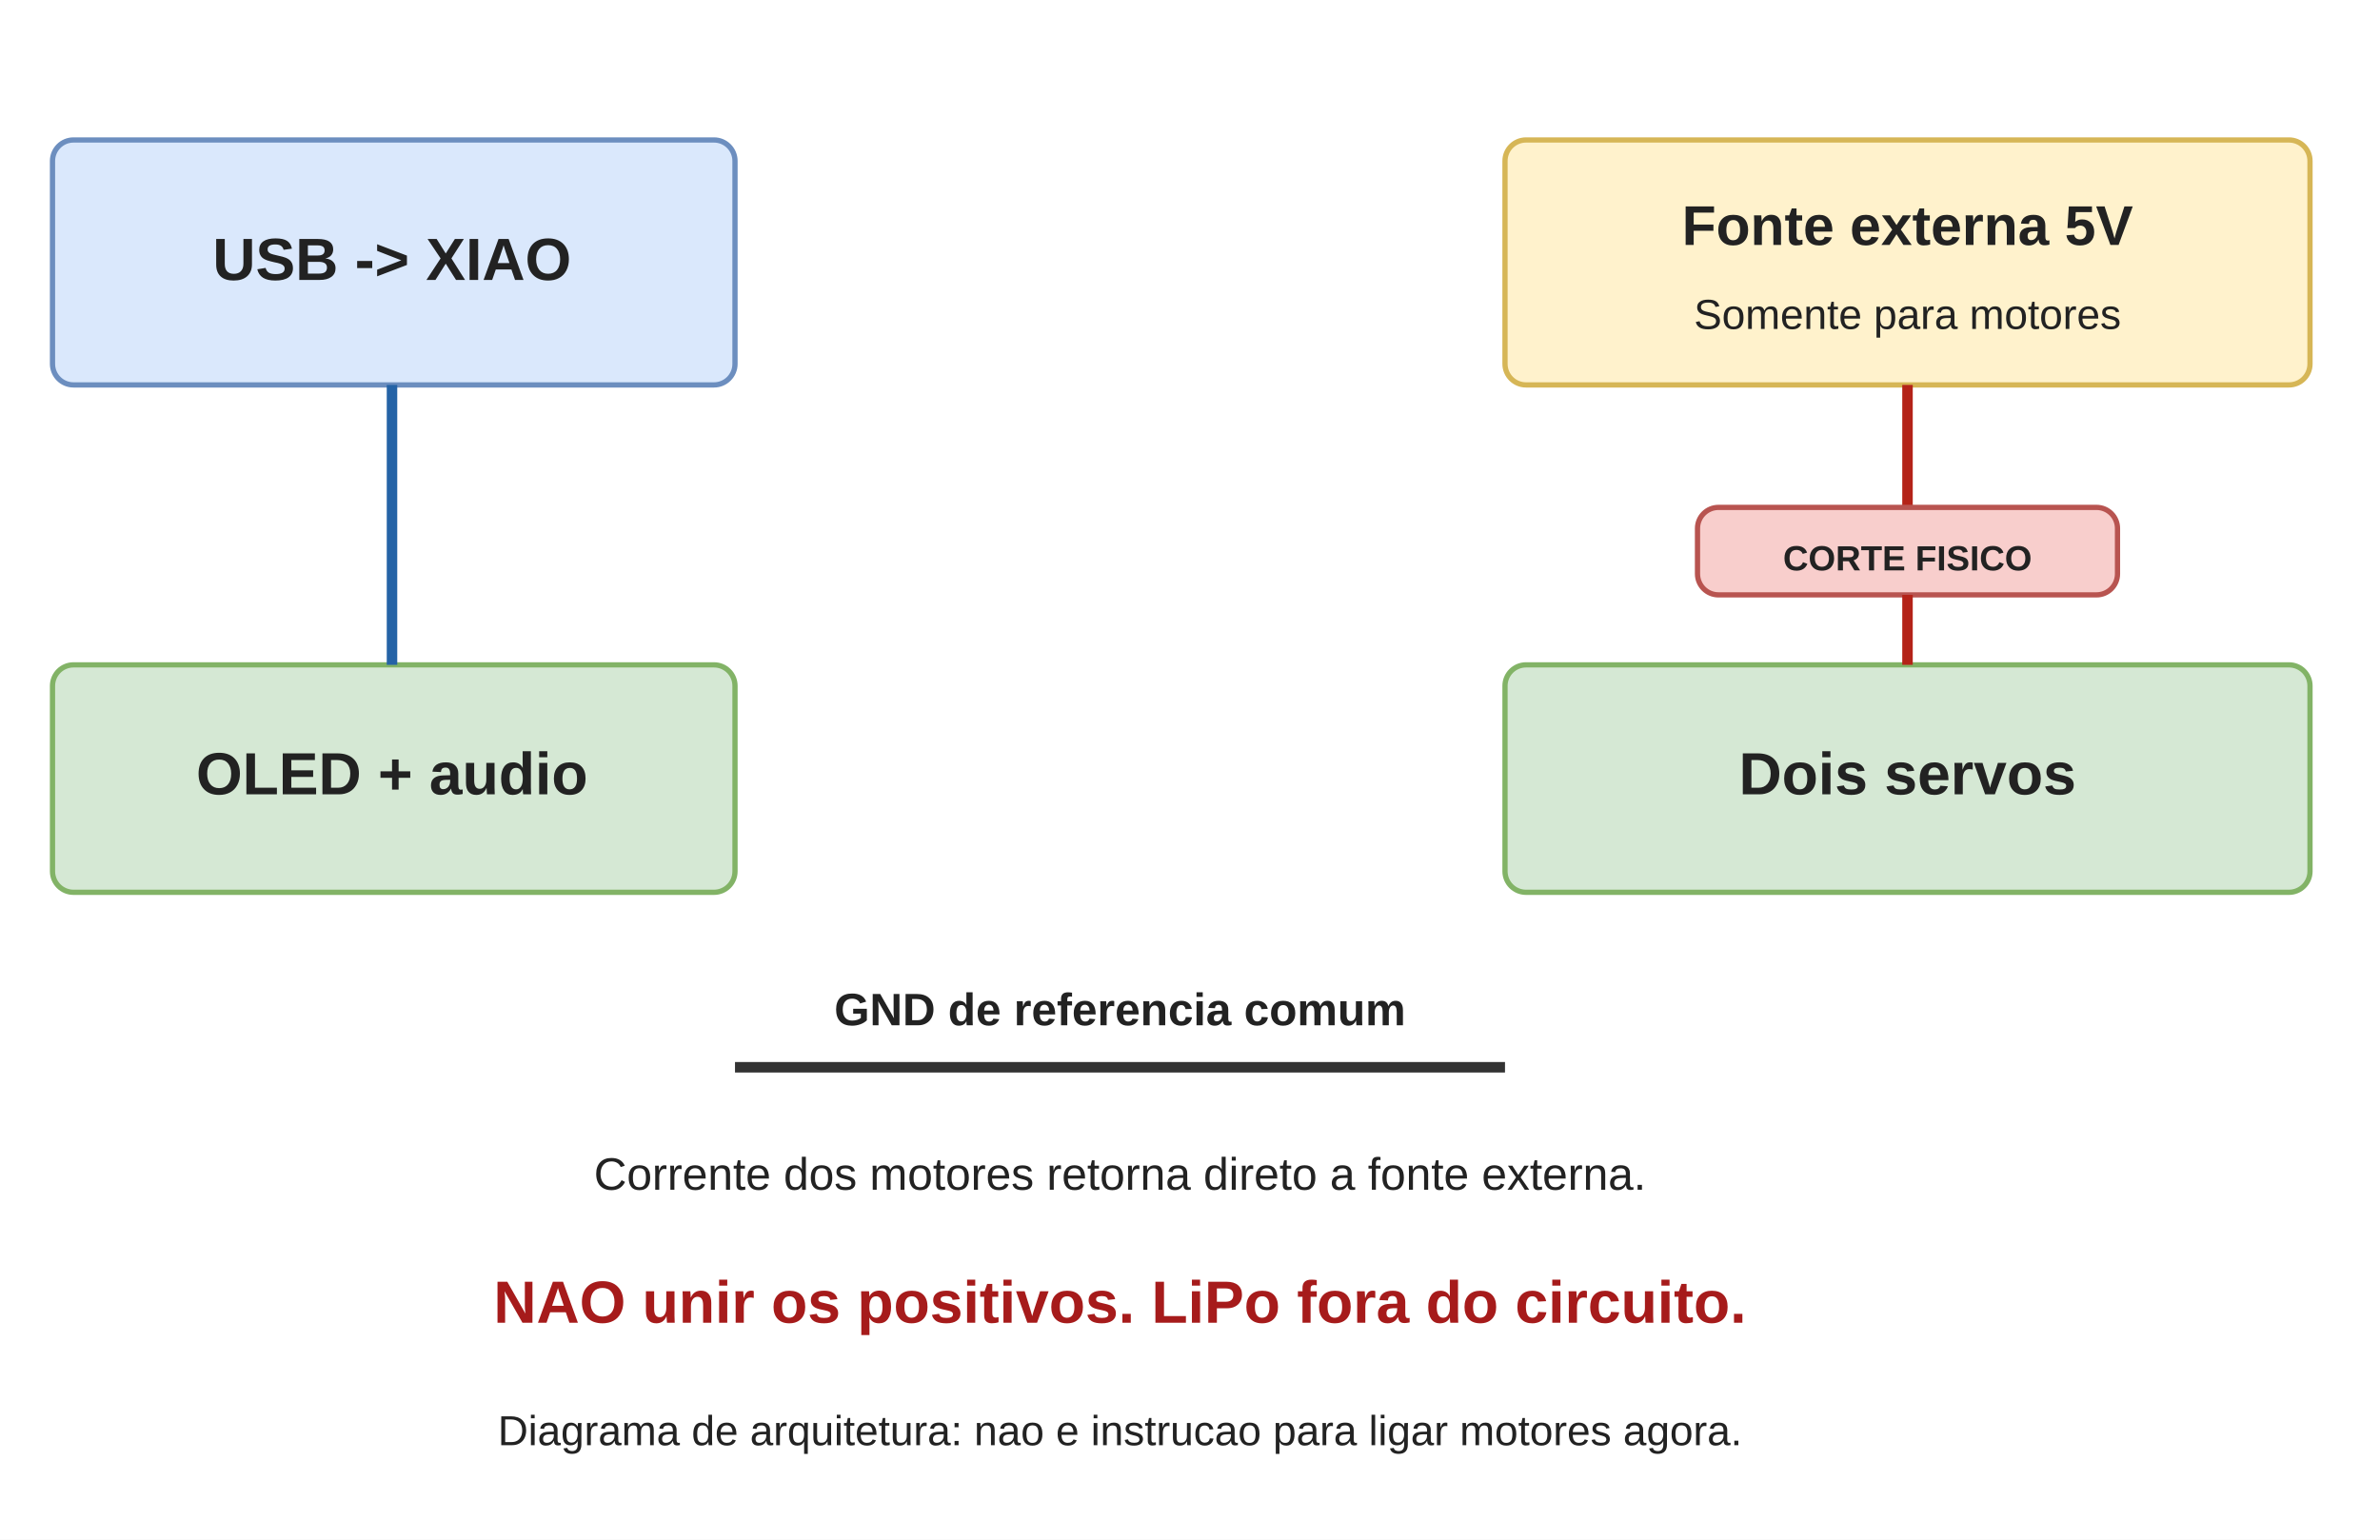
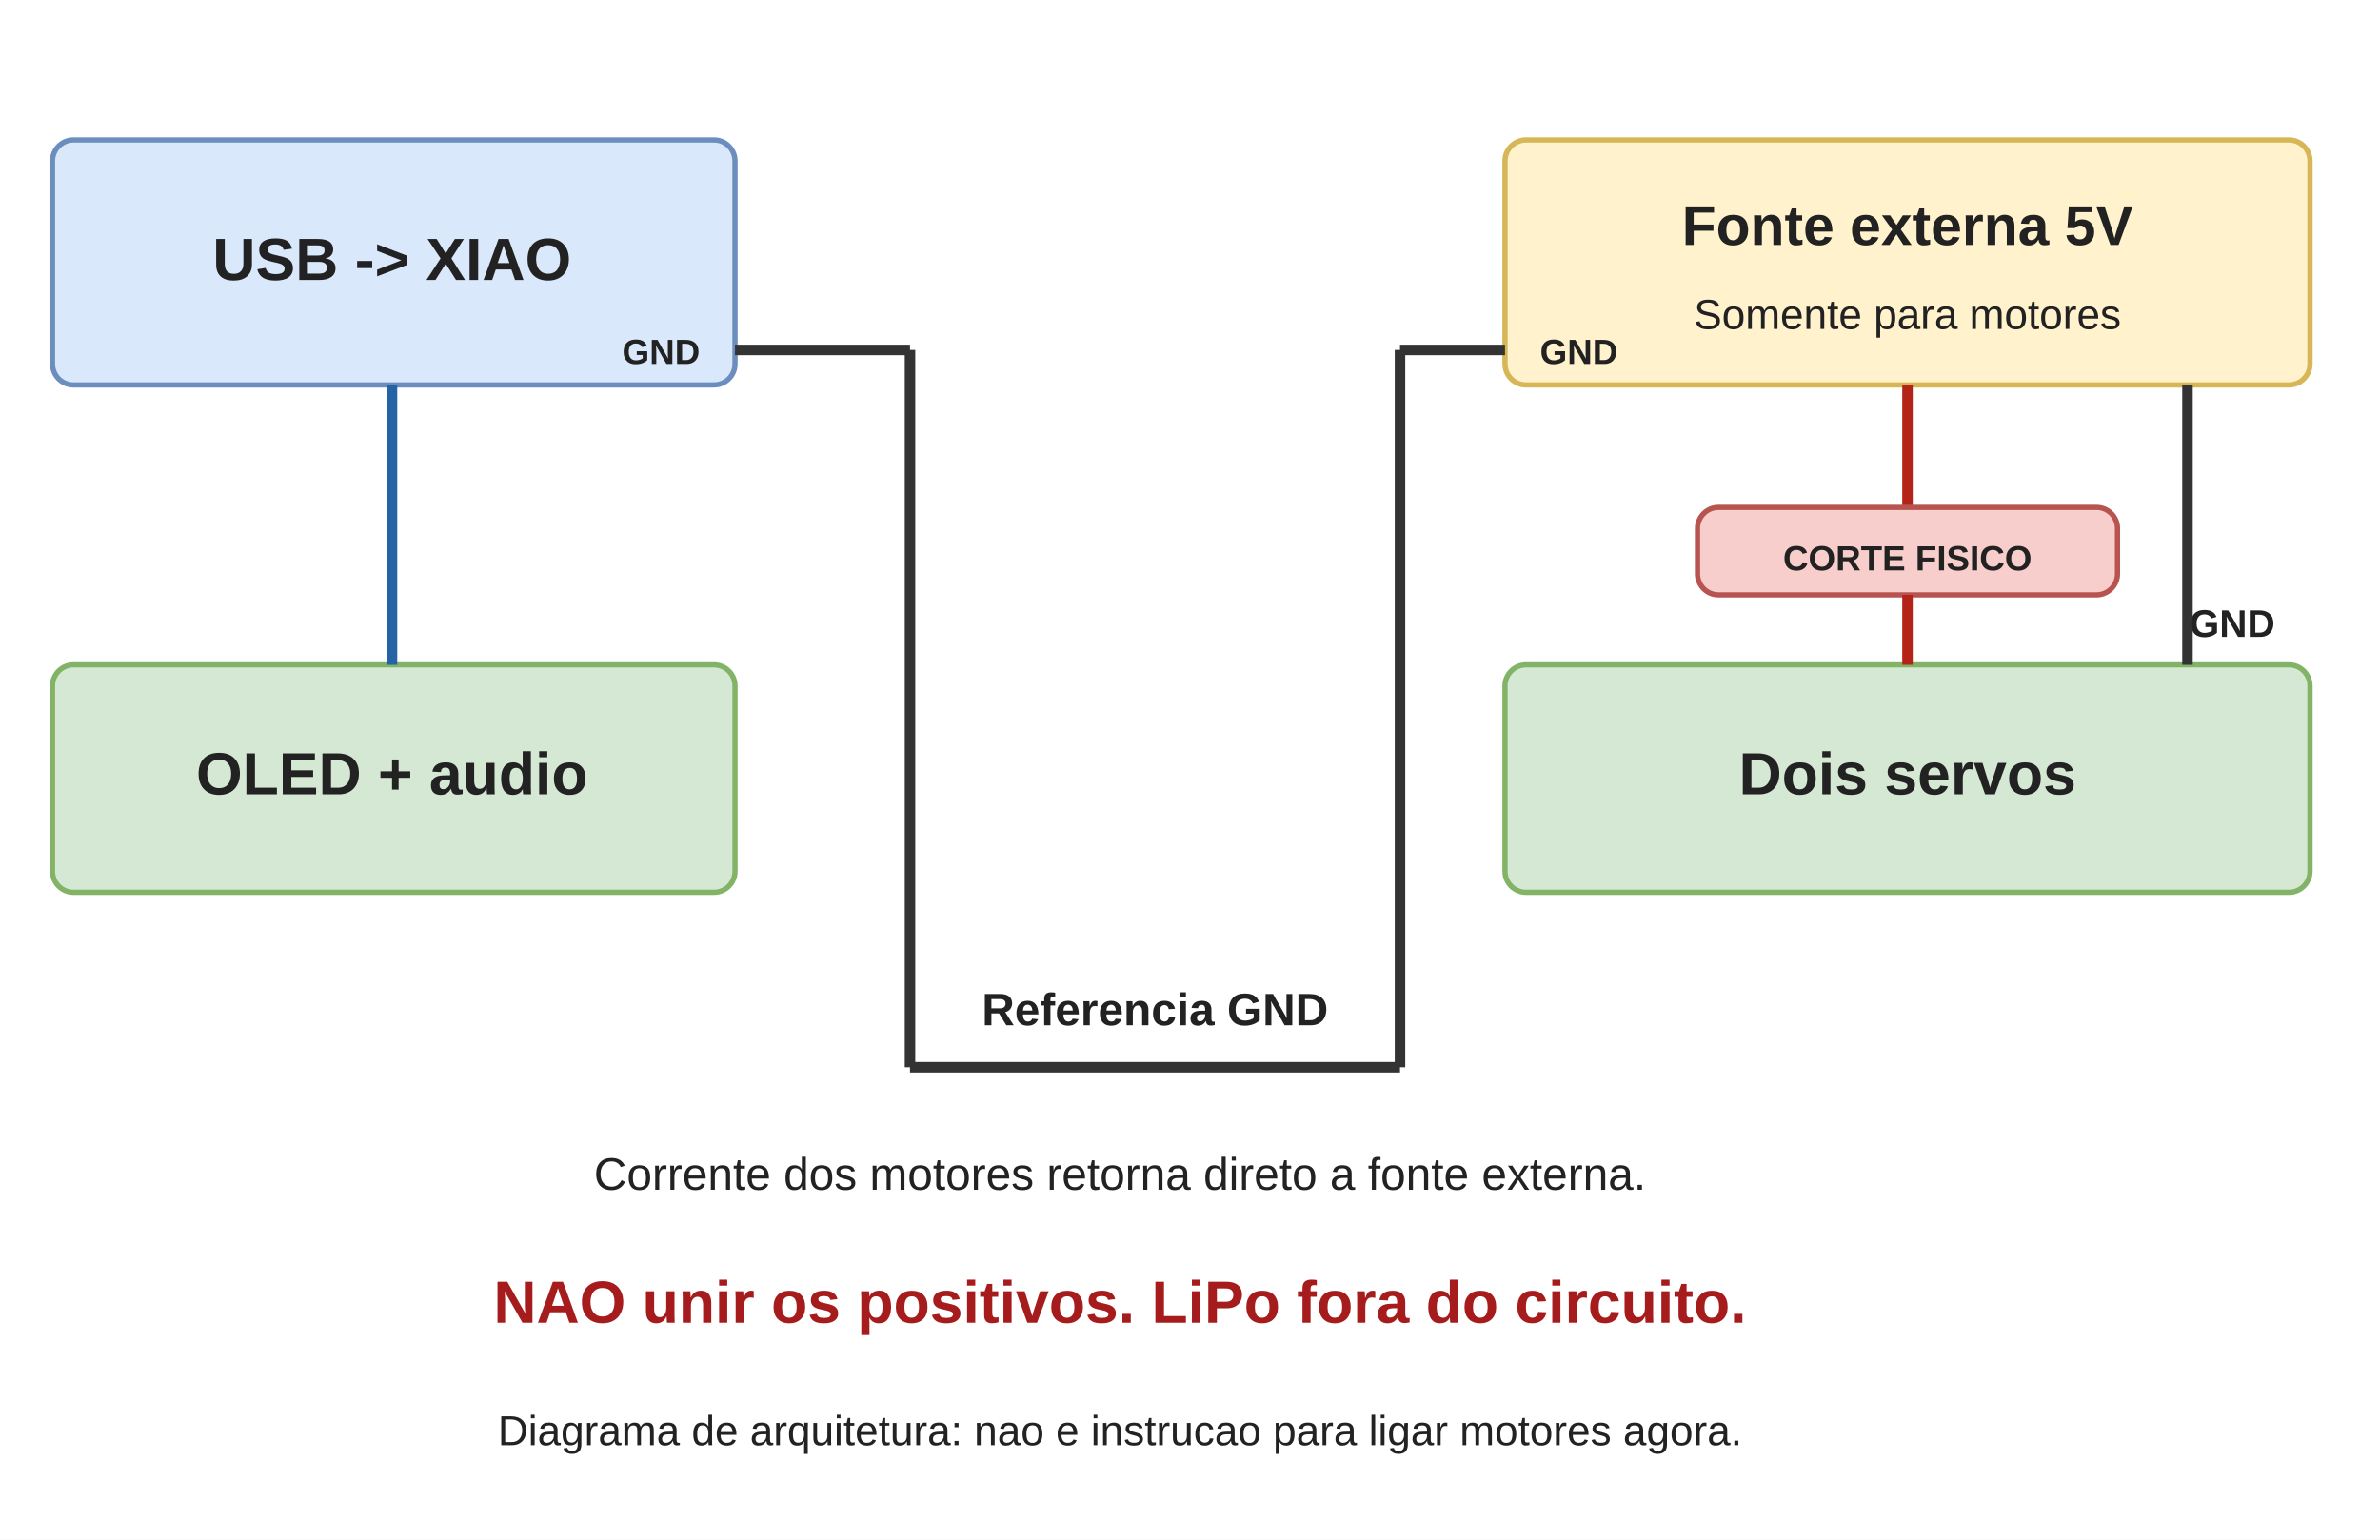
<svg xmlns="http://www.w3.org/2000/svg" viewBox="0 0 680 440" font-family="Segoe UI, Arial, sans-serif">
  <rect width="680" height="440" fill="white" />
  <rect x="15" y="40" width="195" height="70" rx="6" fill="#dae8fc" stroke="#6c8ebf" stroke-width="1.5" />
  <text x="112" y="80" text-anchor="middle" font-size="17" font-weight="bold" fill="#222">USB -&gt; XIAO</text>
  <rect x="430" y="40" width="230" height="70" rx="6" fill="#fff2cc" stroke="#d6b656" stroke-width="1.5" />
  <text x="545" y="70" text-anchor="middle" font-size="16" font-weight="bold" fill="#222">Fonte externa 5V</text>
  <text x="545" y="94" text-anchor="middle" font-size="12" font-weight="normal" fill="#222">Somente para motores</text>
  <rect x="15" y="190" width="195" height="65" rx="6" fill="#d5e8d4" stroke="#82b366" stroke-width="1.5" />
  <text x="112" y="227" text-anchor="middle" font-size="17" font-weight="bold" fill="#222">OLED + audio</text>
  <rect x="430" y="190" width="230" height="65" rx="6" fill="#d5e8d4" stroke="#82b366" stroke-width="1.5" />
  <text x="545" y="227" text-anchor="middle" font-size="17" font-weight="bold" fill="#222">Dois servos</text>
  <line x1="112" y1="110" x2="112" y2="190" stroke="#2563a6" stroke-width="3" />
  <line x1="545" y1="110" x2="545" y2="145" stroke="#b42318" stroke-width="3" />
  <rect x="485" y="145" width="120" height="25" rx="6" fill="#f8cecc" stroke="#b85450" stroke-width="1.5" />
  <text x="545" y="163" text-anchor="middle" font-size="10" font-weight="bold" fill="#222">CORTE FISICO</text>
  <line x1="545" y1="170" x2="545" y2="190" stroke="#b42318" stroke-width="3" />
-   <line x1="210" y1="305" x2="430" y2="305" stroke="#333" stroke-width="3" />
-   <text x="320" y="293" text-anchor="middle" font-size="13" font-weight="bold" fill="#222">GND de referencia comum</text>
+   <line x1="625" y1="110" x2="625" y2="190" stroke="#333" stroke-width="3" />
+   <text x="650" y="182" text-anchor="end" font-size="11" font-weight="bold" fill="#222">GND</text>
+   <line x1="210" y1="100" x2="260" y2="100" stroke="#333" stroke-width="3" />
+   <line x1="260" y1="100" x2="260" y2="305" stroke="#333" stroke-width="3" />
+   <line x1="260" y1="305" x2="400" y2="305" stroke="#333" stroke-width="3" />
+   <line x1="400" y1="305" x2="400" y2="100" stroke="#333" stroke-width="3" />
+   <line x1="400" y1="100" x2="430" y2="100" stroke="#333" stroke-width="3" />
+   <text x="200" y="104" text-anchor="end" font-size="10" font-weight="bold" fill="#222">GND</text>
+   <text x="440" y="104" text-anchor="start" font-size="10" font-weight="bold" fill="#222">GND</text>
+   <text x="330" y="293" text-anchor="middle" font-size="13" font-weight="bold" fill="#222">Referencia GND</text>
  <text x="320" y="340" text-anchor="middle" font-size="13" font-weight="normal" fill="#222">Corrente dos motores retorna direto a fonte externa.</text>
  <text x="320" y="378" text-anchor="middle" font-size="17" font-weight="bold" fill="#a61b1b">NAO unir os positivos. LiPo fora do circuito.</text>
  <text x="320" y="413" text-anchor="middle" font-size="12" font-weight="normal" fill="#222">Diagrama de arquitetura: nao e instrucao para ligar motores agora.</text>
</svg>
